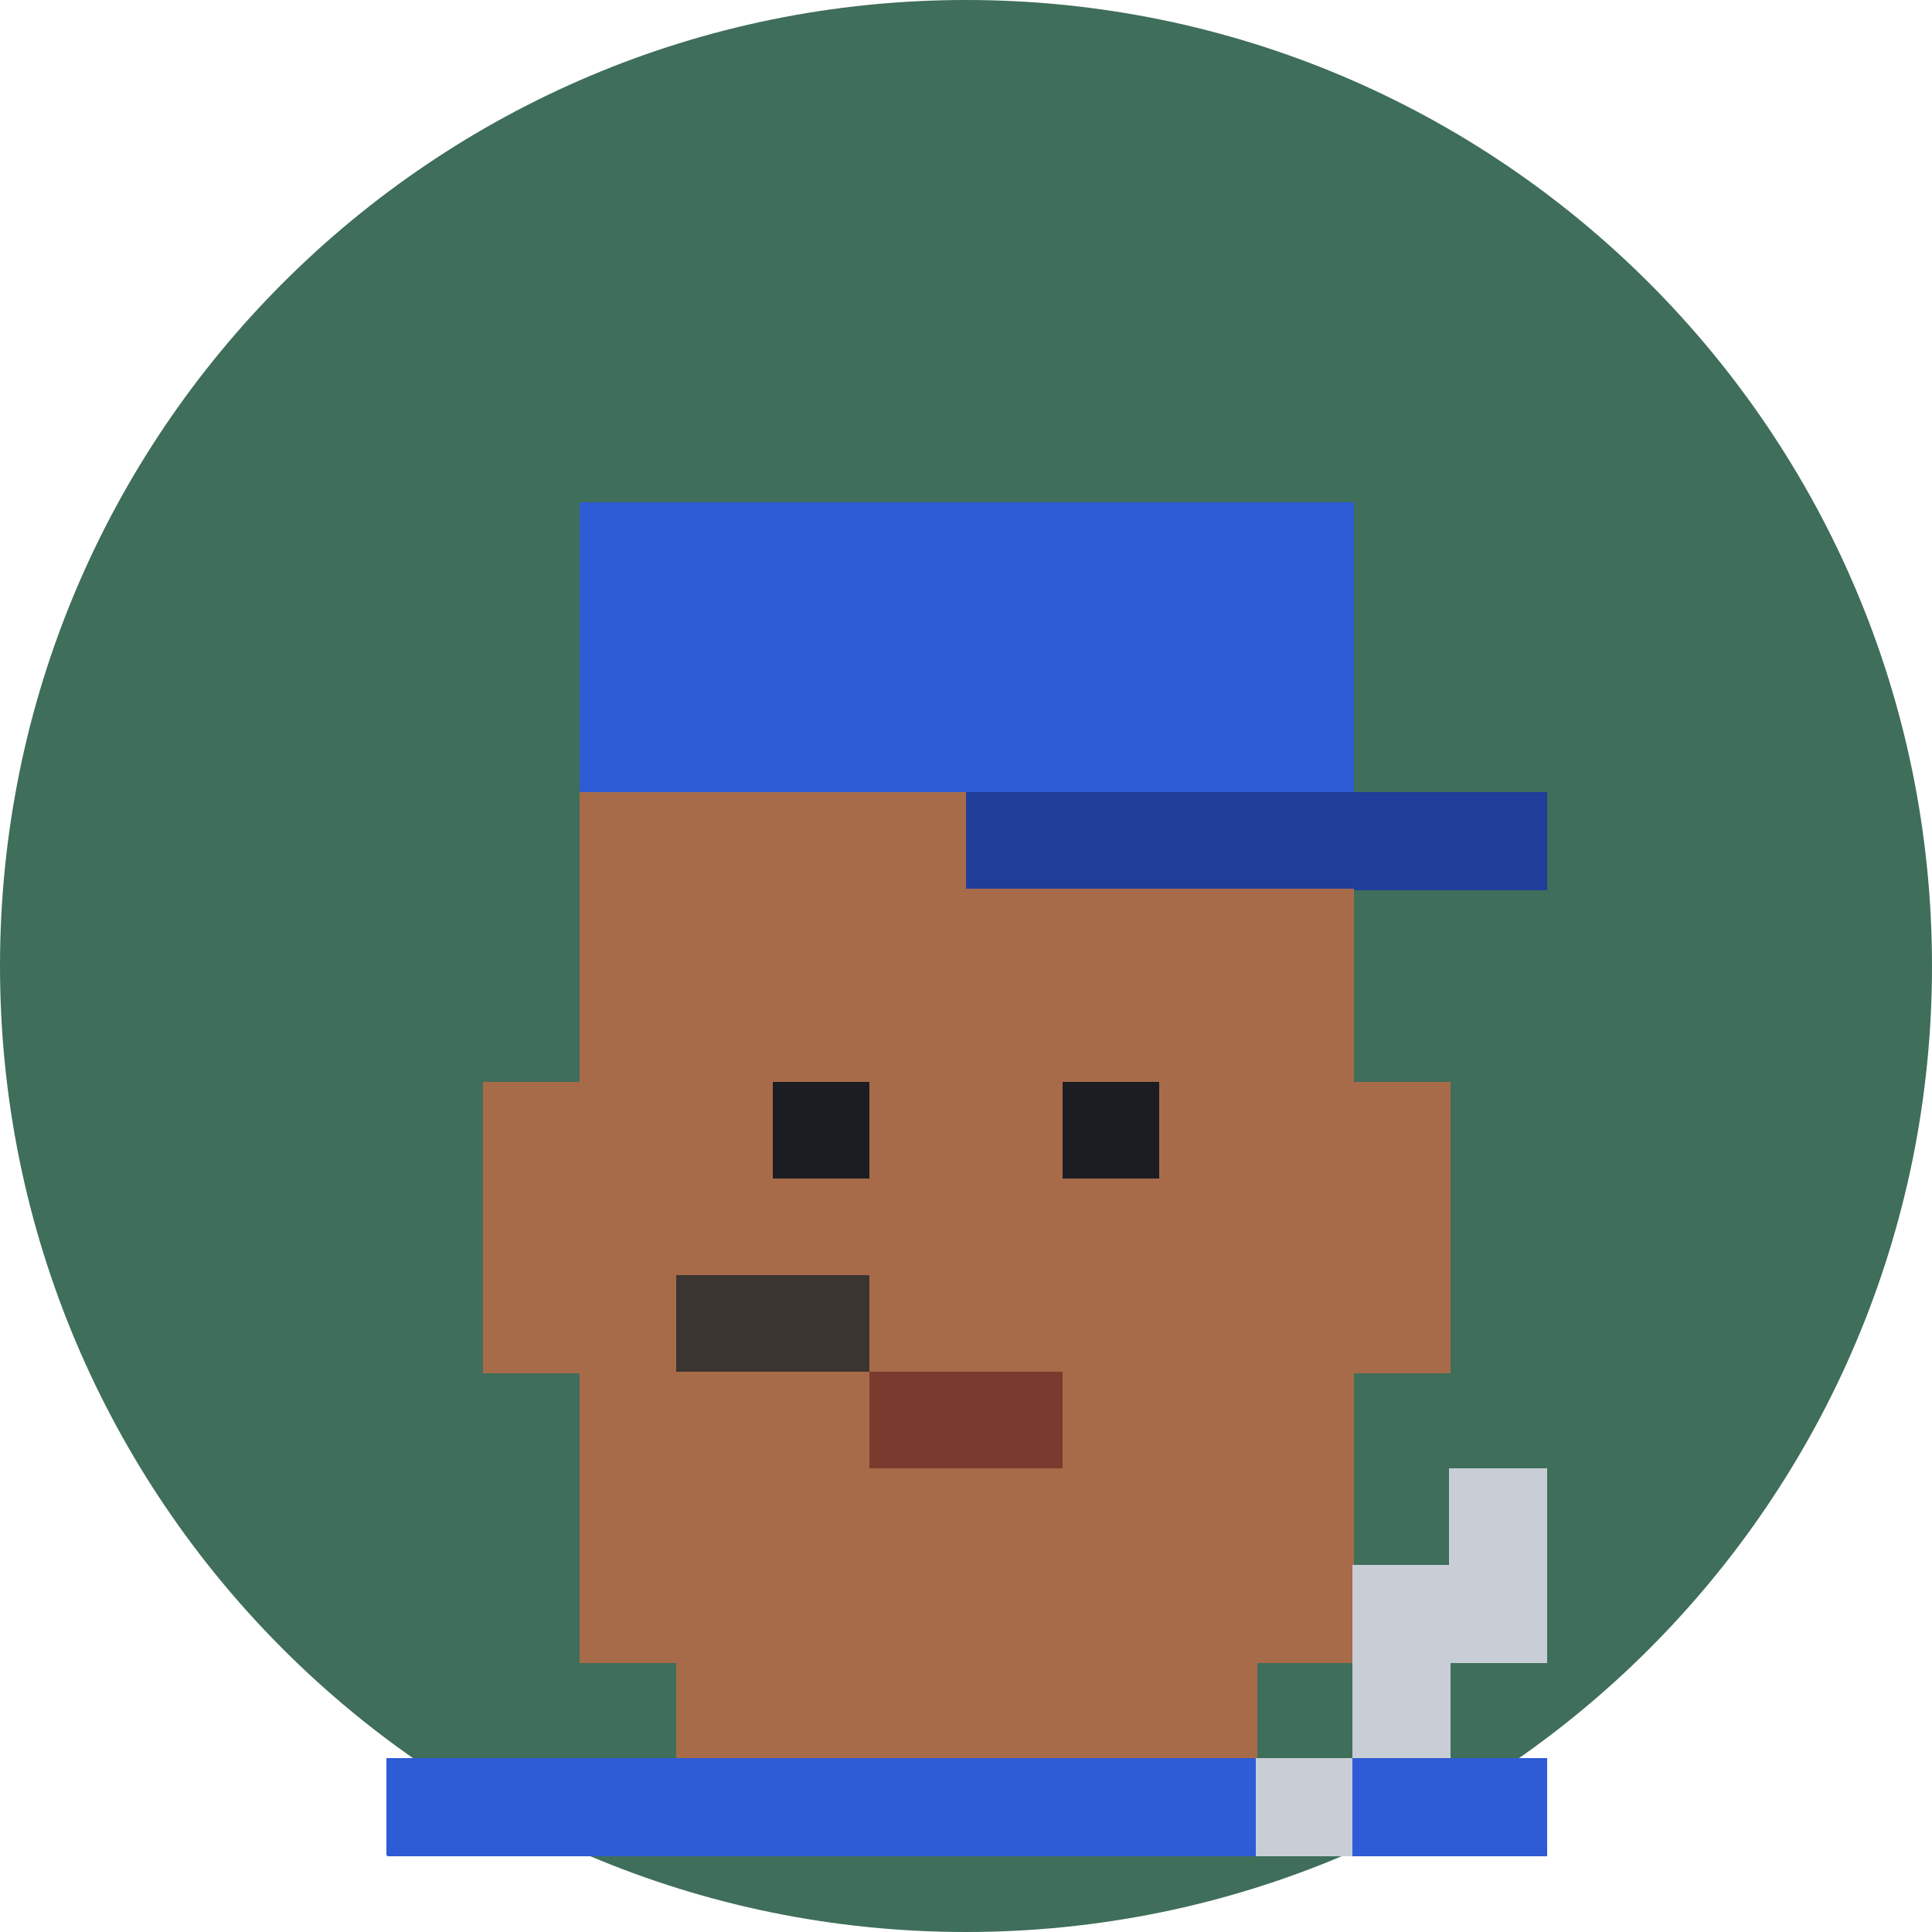
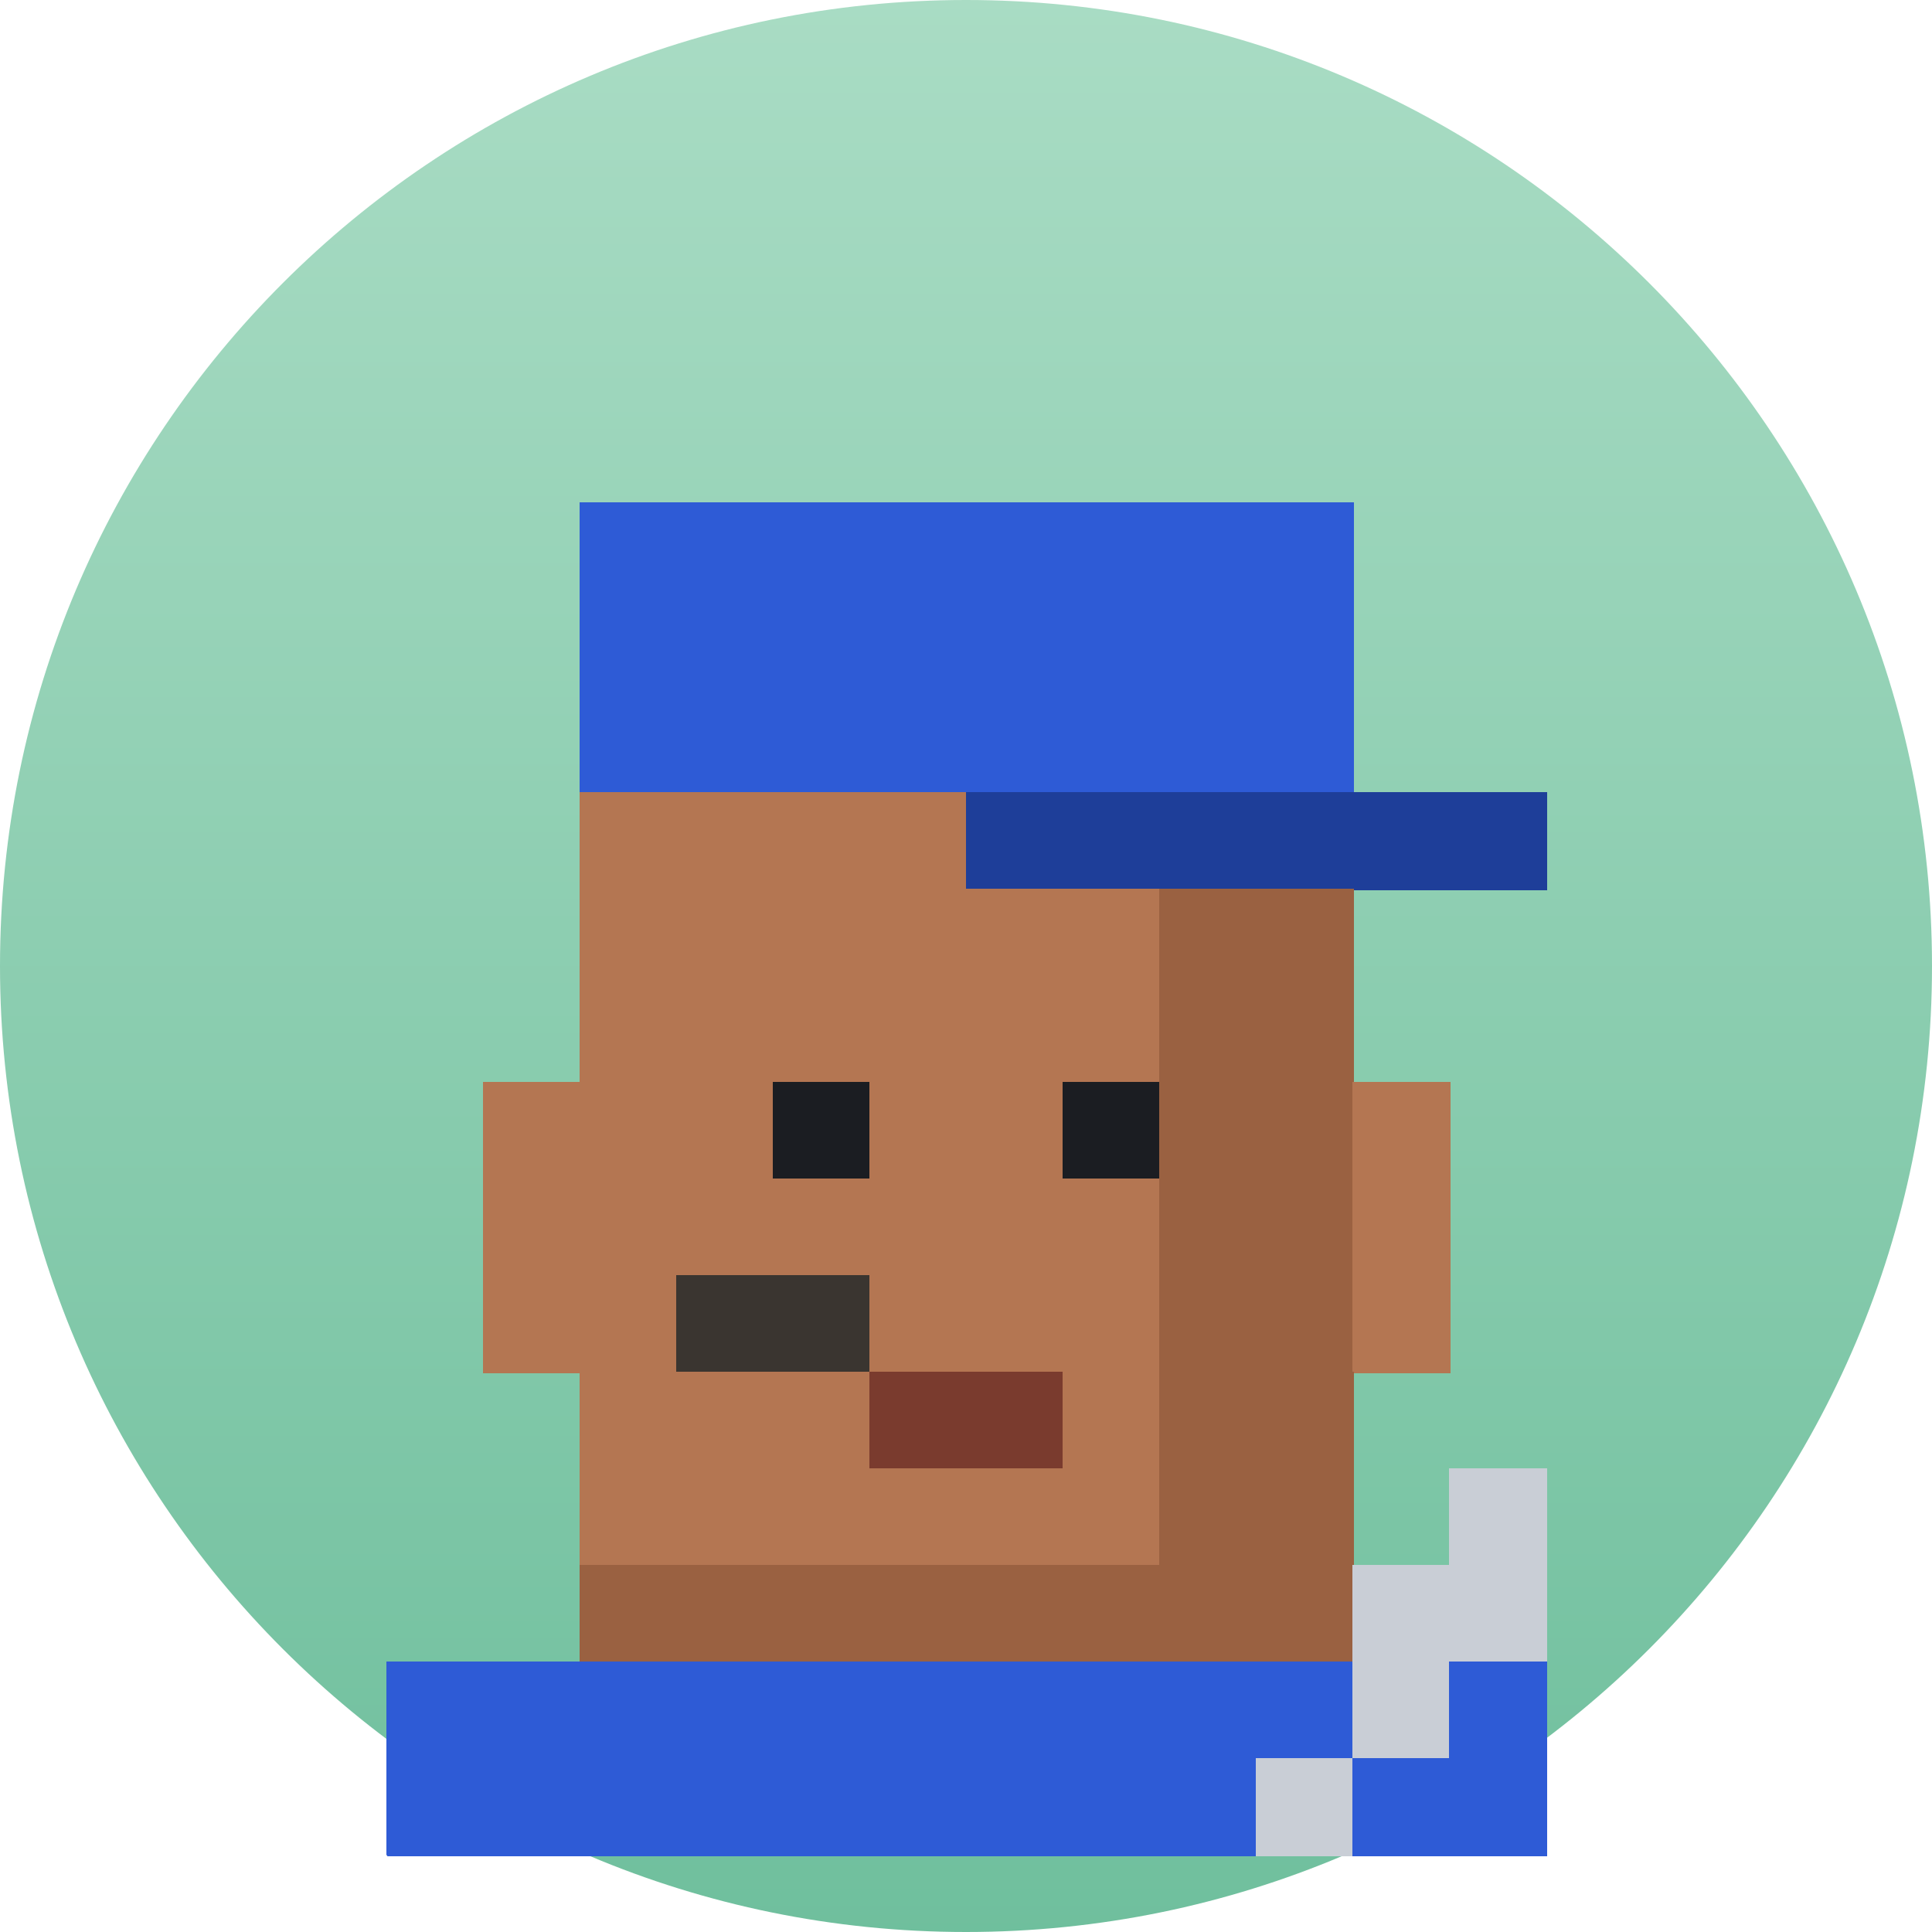
<svg xmlns="http://www.w3.org/2000/svg" viewBox="0 0 20 20" shape-rendering="crispEdges">
-   <circle cx="10" cy="10" r="10" fill="#3F6E5A" shape-rendering="geometricPrecision" />
+   <defs>
+     <linearGradient id="bg" x1="0" y1="0" x2="0" y2="1">
+       <stop offset="0" stop-color="#A9DCC4" />
+       <stop offset="1" stop-color="#6FBF9D" />
+     </linearGradient>
+   </defs>
+   <circle cx="10" cy="10" r="10" fill="url(#bg)" shape-rendering="geometricPrecision" />
  <defs>
    <clipPath id="c">
      <circle cx="10" cy="10" r="10" />
    </clipPath>
  </defs>
  <g clip-path="url(#c)" transform="translate(2 3.2)">
    <rect x="4" y="2" width="1.02" height="1.02" fill="#2E5BD6" />
    <rect x="5" y="2" width="1.02" height="1.02" fill="#2E5BD6" />
    <rect x="6" y="2" width="1.02" height="1.02" fill="#2E5BD6" />
    <rect x="7" y="2" width="1.02" height="1.02" fill="#2E5BD6" />
    <rect x="8" y="2" width="1.02" height="1.02" fill="#2E5BD6" />
    <rect x="9" y="2" width="1.02" height="1.02" fill="#2E5BD6" />
    <rect x="10" y="2" width="1.02" height="1.02" fill="#2E5BD6" />
    <rect x="11" y="2" width="1.02" height="1.02" fill="#2E5BD6" />
    <rect x="4" y="3" width="1.02" height="1.02" fill="#2E5BD6" />
    <rect x="5" y="3" width="1.02" height="1.02" fill="#2E5BD6" />
    <rect x="6" y="3" width="1.02" height="1.02" fill="#2E5BD6" />
    <rect x="7" y="3" width="1.02" height="1.02" fill="#2E5BD6" />
    <rect x="8" y="3" width="1.02" height="1.02" fill="#2E5BD6" />
    <rect x="9" y="3" width="1.02" height="1.02" fill="#2E5BD6" />
    <rect x="10" y="3" width="1.02" height="1.02" fill="#2E5BD6" />
    <rect x="11" y="3" width="1.02" height="1.02" fill="#2E5BD6" />
    <rect x="4" y="4" width="1.02" height="1.02" fill="#2E5BD6" />
    <rect x="5" y="4" width="1.02" height="1.02" fill="#2E5BD6" />
    <rect x="6" y="4" width="1.02" height="1.02" fill="#2E5BD6" />
    <rect x="7" y="4" width="1.02" height="1.02" fill="#2E5BD6" />
    <rect x="8" y="4" width="1.02" height="1.02" fill="#2E5BD6" />
    <rect x="9" y="4" width="1.02" height="1.02" fill="#2E5BD6" />
    <rect x="10" y="4" width="1.02" height="1.02" fill="#2E5BD6" />
    <rect x="11" y="4" width="1.02" height="1.02" fill="#2E5BD6" />
-     <rect x="4" y="5" width="1.02" height="1.02" fill="#A86B4A" />
-     <rect x="5" y="5" width="1.02" height="1.02" fill="#A86B4A" />
-     <rect x="6" y="5" width="1.02" height="1.02" fill="#A86B4A" />
-     <rect x="7" y="5" width="1.02" height="1.02" fill="#A86B4A" />
+     <rect x="4" y="5" width="1.02" height="1.02" fill="#B47652" />
+     <rect x="5" y="5" width="1.02" height="1.02" fill="#B47652" />
+     <rect x="6" y="5" width="1.02" height="1.02" fill="#B47652" />
+     <rect x="7" y="5" width="1.02" height="1.02" fill="#B47652" />
    <rect x="8" y="5" width="1.02" height="1.02" fill="#1E3E99" />
    <rect x="9" y="5" width="1.02" height="1.02" fill="#1E3E99" />
    <rect x="10" y="5" width="1.02" height="1.02" fill="#1E3E99" />
    <rect x="11" y="5" width="1.02" height="1.02" fill="#1E3E99" />
    <rect x="12" y="5" width="1.02" height="1.02" fill="#1E3E99" />
    <rect x="13" y="5" width="1.02" height="1.02" fill="#1E3E99" />
-     <rect x="4" y="6" width="1.02" height="1.02" fill="#A86B4A" />
-     <rect x="5" y="6" width="1.02" height="1.02" fill="#A86B4A" />
-     <rect x="6" y="6" width="1.02" height="1.02" fill="#A86B4A" />
-     <rect x="7" y="6" width="1.02" height="1.02" fill="#A86B4A" />
-     <rect x="8" y="6" width="1.02" height="1.02" fill="#A86B4A" />
-     <rect x="9" y="6" width="1.02" height="1.02" fill="#A86B4A" />
-     <rect x="10" y="6" width="1.02" height="1.02" fill="#A86B4A" />
-     <rect x="11" y="6" width="1.02" height="1.02" fill="#A86B4A" />
-     <rect x="4" y="7" width="1.02" height="1.02" fill="#A86B4A" />
-     <rect x="5" y="7" width="1.02" height="1.02" fill="#A86B4A" />
-     <rect x="6" y="7" width="1.02" height="1.02" fill="#A86B4A" />
-     <rect x="7" y="7" width="1.02" height="1.02" fill="#A86B4A" />
-     <rect x="8" y="7" width="1.02" height="1.02" fill="#A86B4A" />
-     <rect x="9" y="7" width="1.02" height="1.02" fill="#A86B4A" />
-     <rect x="10" y="7" width="1.02" height="1.02" fill="#A86B4A" />
-     <rect x="11" y="7" width="1.02" height="1.02" fill="#A86B4A" />
-     <rect x="3" y="8" width="1.02" height="1.02" fill="#A86B4A" />
-     <rect x="4" y="8" width="1.02" height="1.02" fill="#A86B4A" />
-     <rect x="5" y="8" width="1.02" height="1.02" fill="#A86B4A" />
+     <rect x="4" y="6" width="1.02" height="1.02" fill="#B47652" />
+     <rect x="5" y="6" width="1.02" height="1.02" fill="#B47652" />
+     <rect x="6" y="6" width="1.02" height="1.02" fill="#B47652" />
+     <rect x="7" y="6" width="1.02" height="1.02" fill="#B47652" />
+     <rect x="8" y="6" width="1.02" height="1.02" fill="#B47652" />
+     <rect x="9" y="6" width="1.02" height="1.02" fill="#B47652" />
+     <rect x="10" y="6" width="1.02" height="1.02" fill="#9A6141" />
+     <rect x="11" y="6" width="1.02" height="1.02" fill="#9A6141" />
+     <rect x="4" y="7" width="1.02" height="1.02" fill="#B47652" />
+     <rect x="5" y="7" width="1.02" height="1.02" fill="#B47652" />
+     <rect x="6" y="7" width="1.02" height="1.02" fill="#B47652" />
+     <rect x="7" y="7" width="1.02" height="1.02" fill="#B47652" />
+     <rect x="8" y="7" width="1.02" height="1.02" fill="#B47652" />
+     <rect x="9" y="7" width="1.02" height="1.02" fill="#B47652" />
+     <rect x="10" y="7" width="1.02" height="1.02" fill="#9A6141" />
+     <rect x="11" y="7" width="1.02" height="1.02" fill="#9A6141" />
+     <rect x="3" y="8" width="1.02" height="1.02" fill="#B47652" />
+     <rect x="4" y="8" width="1.02" height="1.02" fill="#B47652" />
+     <rect x="5" y="8" width="1.02" height="1.02" fill="#B47652" />
    <rect x="6" y="8" width="1.02" height="1.02" fill="#1B1D22" />
-     <rect x="7" y="8" width="1.02" height="1.02" fill="#A86B4A" />
-     <rect x="8" y="8" width="1.02" height="1.02" fill="#A86B4A" />
+     <rect x="7" y="8" width="1.02" height="1.02" fill="#B47652" />
+     <rect x="8" y="8" width="1.02" height="1.02" fill="#B47652" />
    <rect x="9" y="8" width="1.02" height="1.02" fill="#1B1D22" />
-     <rect x="10" y="8" width="1.02" height="1.02" fill="#A86B4A" />
-     <rect x="11" y="8" width="1.02" height="1.02" fill="#A86B4A" />
-     <rect x="12" y="8" width="1.02" height="1.02" fill="#A86B4A" />
-     <rect x="3" y="9" width="1.02" height="1.02" fill="#A86B4A" />
-     <rect x="4" y="9" width="1.02" height="1.02" fill="#A86B4A" />
-     <rect x="5" y="9" width="1.02" height="1.02" fill="#A86B4A" />
-     <rect x="6" y="9" width="1.02" height="1.02" fill="#A86B4A" />
-     <rect x="7" y="9" width="1.02" height="1.02" fill="#A86B4A" />
-     <rect x="8" y="9" width="1.02" height="1.02" fill="#A86B4A" />
-     <rect x="9" y="9" width="1.02" height="1.02" fill="#A86B4A" />
-     <rect x="10" y="9" width="1.02" height="1.02" fill="#A86B4A" />
-     <rect x="11" y="9" width="1.02" height="1.02" fill="#A86B4A" />
-     <rect x="12" y="9" width="1.02" height="1.02" fill="#A86B4A" />
-     <rect x="3" y="10" width="1.02" height="1.02" fill="#A86B4A" />
-     <rect x="4" y="10" width="1.02" height="1.02" fill="#A86B4A" />
+     <rect x="10" y="8" width="1.02" height="1.02" fill="#9A6141" />
+     <rect x="11" y="8" width="1.02" height="1.02" fill="#9A6141" />
+     <rect x="12" y="8" width="1.02" height="1.02" fill="#B47652" />
+     <rect x="3" y="9" width="1.02" height="1.02" fill="#B47652" />
+     <rect x="4" y="9" width="1.02" height="1.02" fill="#B47652" />
+     <rect x="5" y="9" width="1.02" height="1.02" fill="#B47652" />
+     <rect x="6" y="9" width="1.02" height="1.02" fill="#B47652" />
+     <rect x="7" y="9" width="1.02" height="1.02" fill="#B47652" />
+     <rect x="8" y="9" width="1.02" height="1.02" fill="#B47652" />
+     <rect x="9" y="9" width="1.02" height="1.02" fill="#B47652" />
+     <rect x="10" y="9" width="1.02" height="1.02" fill="#9A6141" />
+     <rect x="11" y="9" width="1.02" height="1.02" fill="#9A6141" />
+     <rect x="12" y="9" width="1.02" height="1.02" fill="#B47652" />
+     <rect x="3" y="10" width="1.02" height="1.02" fill="#B47652" />
+     <rect x="4" y="10" width="1.02" height="1.02" fill="#B47652" />
    <rect x="5" y="10" width="1.02" height="1.02" fill="#3A3530" />
    <rect x="6" y="10" width="1.02" height="1.02" fill="#3A3530" />
-     <rect x="7" y="10" width="1.02" height="1.02" fill="#A86B4A" />
-     <rect x="8" y="10" width="1.02" height="1.02" fill="#A86B4A" />
-     <rect x="9" y="10" width="1.02" height="1.02" fill="#A86B4A" />
-     <rect x="10" y="10" width="1.02" height="1.02" fill="#A86B4A" />
-     <rect x="11" y="10" width="1.02" height="1.02" fill="#A86B4A" />
-     <rect x="12" y="10" width="1.02" height="1.02" fill="#A86B4A" />
-     <rect x="4" y="11" width="1.02" height="1.02" fill="#A86B4A" />
-     <rect x="5" y="11" width="1.02" height="1.02" fill="#A86B4A" />
-     <rect x="6" y="11" width="1.02" height="1.02" fill="#A86B4A" />
+     <rect x="7" y="10" width="1.02" height="1.02" fill="#B47652" />
+     <rect x="8" y="10" width="1.02" height="1.02" fill="#B47652" />
+     <rect x="9" y="10" width="1.02" height="1.02" fill="#B47652" />
+     <rect x="10" y="10" width="1.02" height="1.02" fill="#9A6141" />
+     <rect x="11" y="10" width="1.02" height="1.02" fill="#9A6141" />
+     <rect x="12" y="10" width="1.02" height="1.02" fill="#B47652" />
+     <rect x="4" y="11" width="1.02" height="1.02" fill="#B47652" />
+     <rect x="5" y="11" width="1.02" height="1.02" fill="#B47652" />
+     <rect x="6" y="11" width="1.02" height="1.02" fill="#B47652" />
    <rect x="7" y="11" width="1.02" height="1.02" fill="#7A3B2E" />
    <rect x="8" y="11" width="1.02" height="1.02" fill="#7A3B2E" />
-     <rect x="9" y="11" width="1.02" height="1.02" fill="#A86B4A" />
-     <rect x="10" y="11" width="1.02" height="1.02" fill="#A86B4A" />
-     <rect x="11" y="11" width="1.02" height="1.02" fill="#A86B4A" />
-     <rect x="4" y="12" width="1.02" height="1.02" fill="#A86B4A" />
-     <rect x="5" y="12" width="1.02" height="1.02" fill="#A86B4A" />
-     <rect x="6" y="12" width="1.02" height="1.02" fill="#A86B4A" />
-     <rect x="7" y="12" width="1.02" height="1.02" fill="#A86B4A" />
-     <rect x="8" y="12" width="1.02" height="1.02" fill="#A86B4A" />
-     <rect x="9" y="12" width="1.02" height="1.02" fill="#A86B4A" />
-     <rect x="10" y="12" width="1.02" height="1.02" fill="#A86B4A" />
-     <rect x="11" y="12" width="1.02" height="1.02" fill="#A86B4A" />
+     <rect x="9" y="11" width="1.02" height="1.02" fill="#B47652" />
+     <rect x="10" y="11" width="1.02" height="1.02" fill="#9A6141" />
+     <rect x="11" y="11" width="1.02" height="1.02" fill="#9A6141" />
+     <rect x="4" y="12" width="1.02" height="1.02" fill="#B47652" />
+     <rect x="5" y="12" width="1.02" height="1.02" fill="#B47652" />
+     <rect x="6" y="12" width="1.02" height="1.02" fill="#B47652" />
+     <rect x="7" y="12" width="1.02" height="1.02" fill="#B47652" />
+     <rect x="8" y="12" width="1.02" height="1.02" fill="#B47652" />
+     <rect x="9" y="12" width="1.02" height="1.02" fill="#B47652" />
+     <rect x="10" y="12" width="1.02" height="1.02" fill="#9A6141" />
+     <rect x="11" y="12" width="1.02" height="1.02" fill="#9A6141" />
    <rect x="13" y="12" width="1.02" height="1.02" fill="#C9CED6" />
-     <rect x="4" y="13" width="1.02" height="1.02" fill="#A86B4A" />
-     <rect x="5" y="13" width="1.02" height="1.02" fill="#A86B4A" />
-     <rect x="6" y="13" width="1.02" height="1.02" fill="#A86B4A" />
-     <rect x="7" y="13" width="1.02" height="1.02" fill="#A86B4A" />
-     <rect x="8" y="13" width="1.02" height="1.02" fill="#A86B4A" />
-     <rect x="9" y="13" width="1.02" height="1.02" fill="#A86B4A" />
-     <rect x="10" y="13" width="1.02" height="1.02" fill="#A86B4A" />
-     <rect x="11" y="13" width="1.02" height="1.02" fill="#A86B4A" />
+     <rect x="4" y="13" width="1.02" height="1.02" fill="#9A6141" />
+     <rect x="5" y="13" width="1.02" height="1.02" fill="#9A6141" />
+     <rect x="6" y="13" width="1.02" height="1.02" fill="#9A6141" />
+     <rect x="7" y="13" width="1.02" height="1.02" fill="#9A6141" />
+     <rect x="8" y="13" width="1.02" height="1.02" fill="#9A6141" />
+     <rect x="9" y="13" width="1.02" height="1.02" fill="#9A6141" />
+     <rect x="10" y="13" width="1.02" height="1.02" fill="#9A6141" />
+     <rect x="11" y="13" width="1.02" height="1.02" fill="#9A6141" />
    <rect x="12" y="13" width="1.02" height="1.02" fill="#C9CED6" />
    <rect x="13" y="13" width="1.02" height="1.02" fill="#C9CED6" />
-     <rect x="5" y="14" width="1.02" height="1.02" fill="#A86B4A" />
-     <rect x="6" y="14" width="1.02" height="1.02" fill="#A86B4A" />
-     <rect x="7" y="14" width="1.02" height="1.02" fill="#A86B4A" />
-     <rect x="8" y="14" width="1.02" height="1.02" fill="#A86B4A" />
-     <rect x="9" y="14" width="1.02" height="1.02" fill="#A86B4A" />
-     <rect x="10" y="14" width="1.02" height="1.02" fill="#A86B4A" />
+     <rect x="2" y="14" width="1.02" height="1.02" fill="#2E5BD6" />
+     <rect x="3" y="14" width="1.02" height="1.02" fill="#2E5BD6" />
+     <rect x="4" y="14" width="1.02" height="1.02" fill="#2E5BD6" />
+     <rect x="5" y="14" width="1.02" height="1.02" fill="#2E5BD6" />
+     <rect x="6" y="14" width="1.02" height="1.02" fill="#2E5BD6" />
+     <rect x="7" y="14" width="1.02" height="1.02" fill="#2E5BD6" />
+     <rect x="8" y="14" width="1.02" height="1.02" fill="#2E5BD6" />
+     <rect x="9" y="14" width="1.02" height="1.02" fill="#2E5BD6" />
+     <rect x="10" y="14" width="1.02" height="1.02" fill="#2E5BD6" />
+     <rect x="11" y="14" width="1.02" height="1.02" fill="#2E5BD6" />
    <rect x="12" y="14" width="1.02" height="1.02" fill="#C9CED6" />
+     <rect x="13" y="14" width="1.02" height="1.02" fill="#2E5BD6" />
    <rect x="2" y="15" width="1.02" height="1.02" fill="#2E5BD6" />
    <rect x="3" y="15" width="1.02" height="1.02" fill="#2E5BD6" />
    <rect x="4" y="15" width="1.02" height="1.02" fill="#2E5BD6" />
    <rect x="5" y="15" width="1.02" height="1.02" fill="#2E5BD6" />
    <rect x="6" y="15" width="1.02" height="1.02" fill="#2E5BD6" />
    <rect x="7" y="15" width="1.02" height="1.02" fill="#2E5BD6" />
    <rect x="8" y="15" width="1.02" height="1.02" fill="#2E5BD6" />
    <rect x="9" y="15" width="1.02" height="1.02" fill="#2E5BD6" />
    <rect x="10" y="15" width="1.02" height="1.02" fill="#2E5BD6" />
    <rect x="11" y="15" width="1.02" height="1.02" fill="#C9CED6" />
    <rect x="12" y="15" width="1.02" height="1.02" fill="#2E5BD6" />
    <rect x="13" y="15" width="1.02" height="1.02" fill="#2E5BD6" />
  </g>
</svg>
